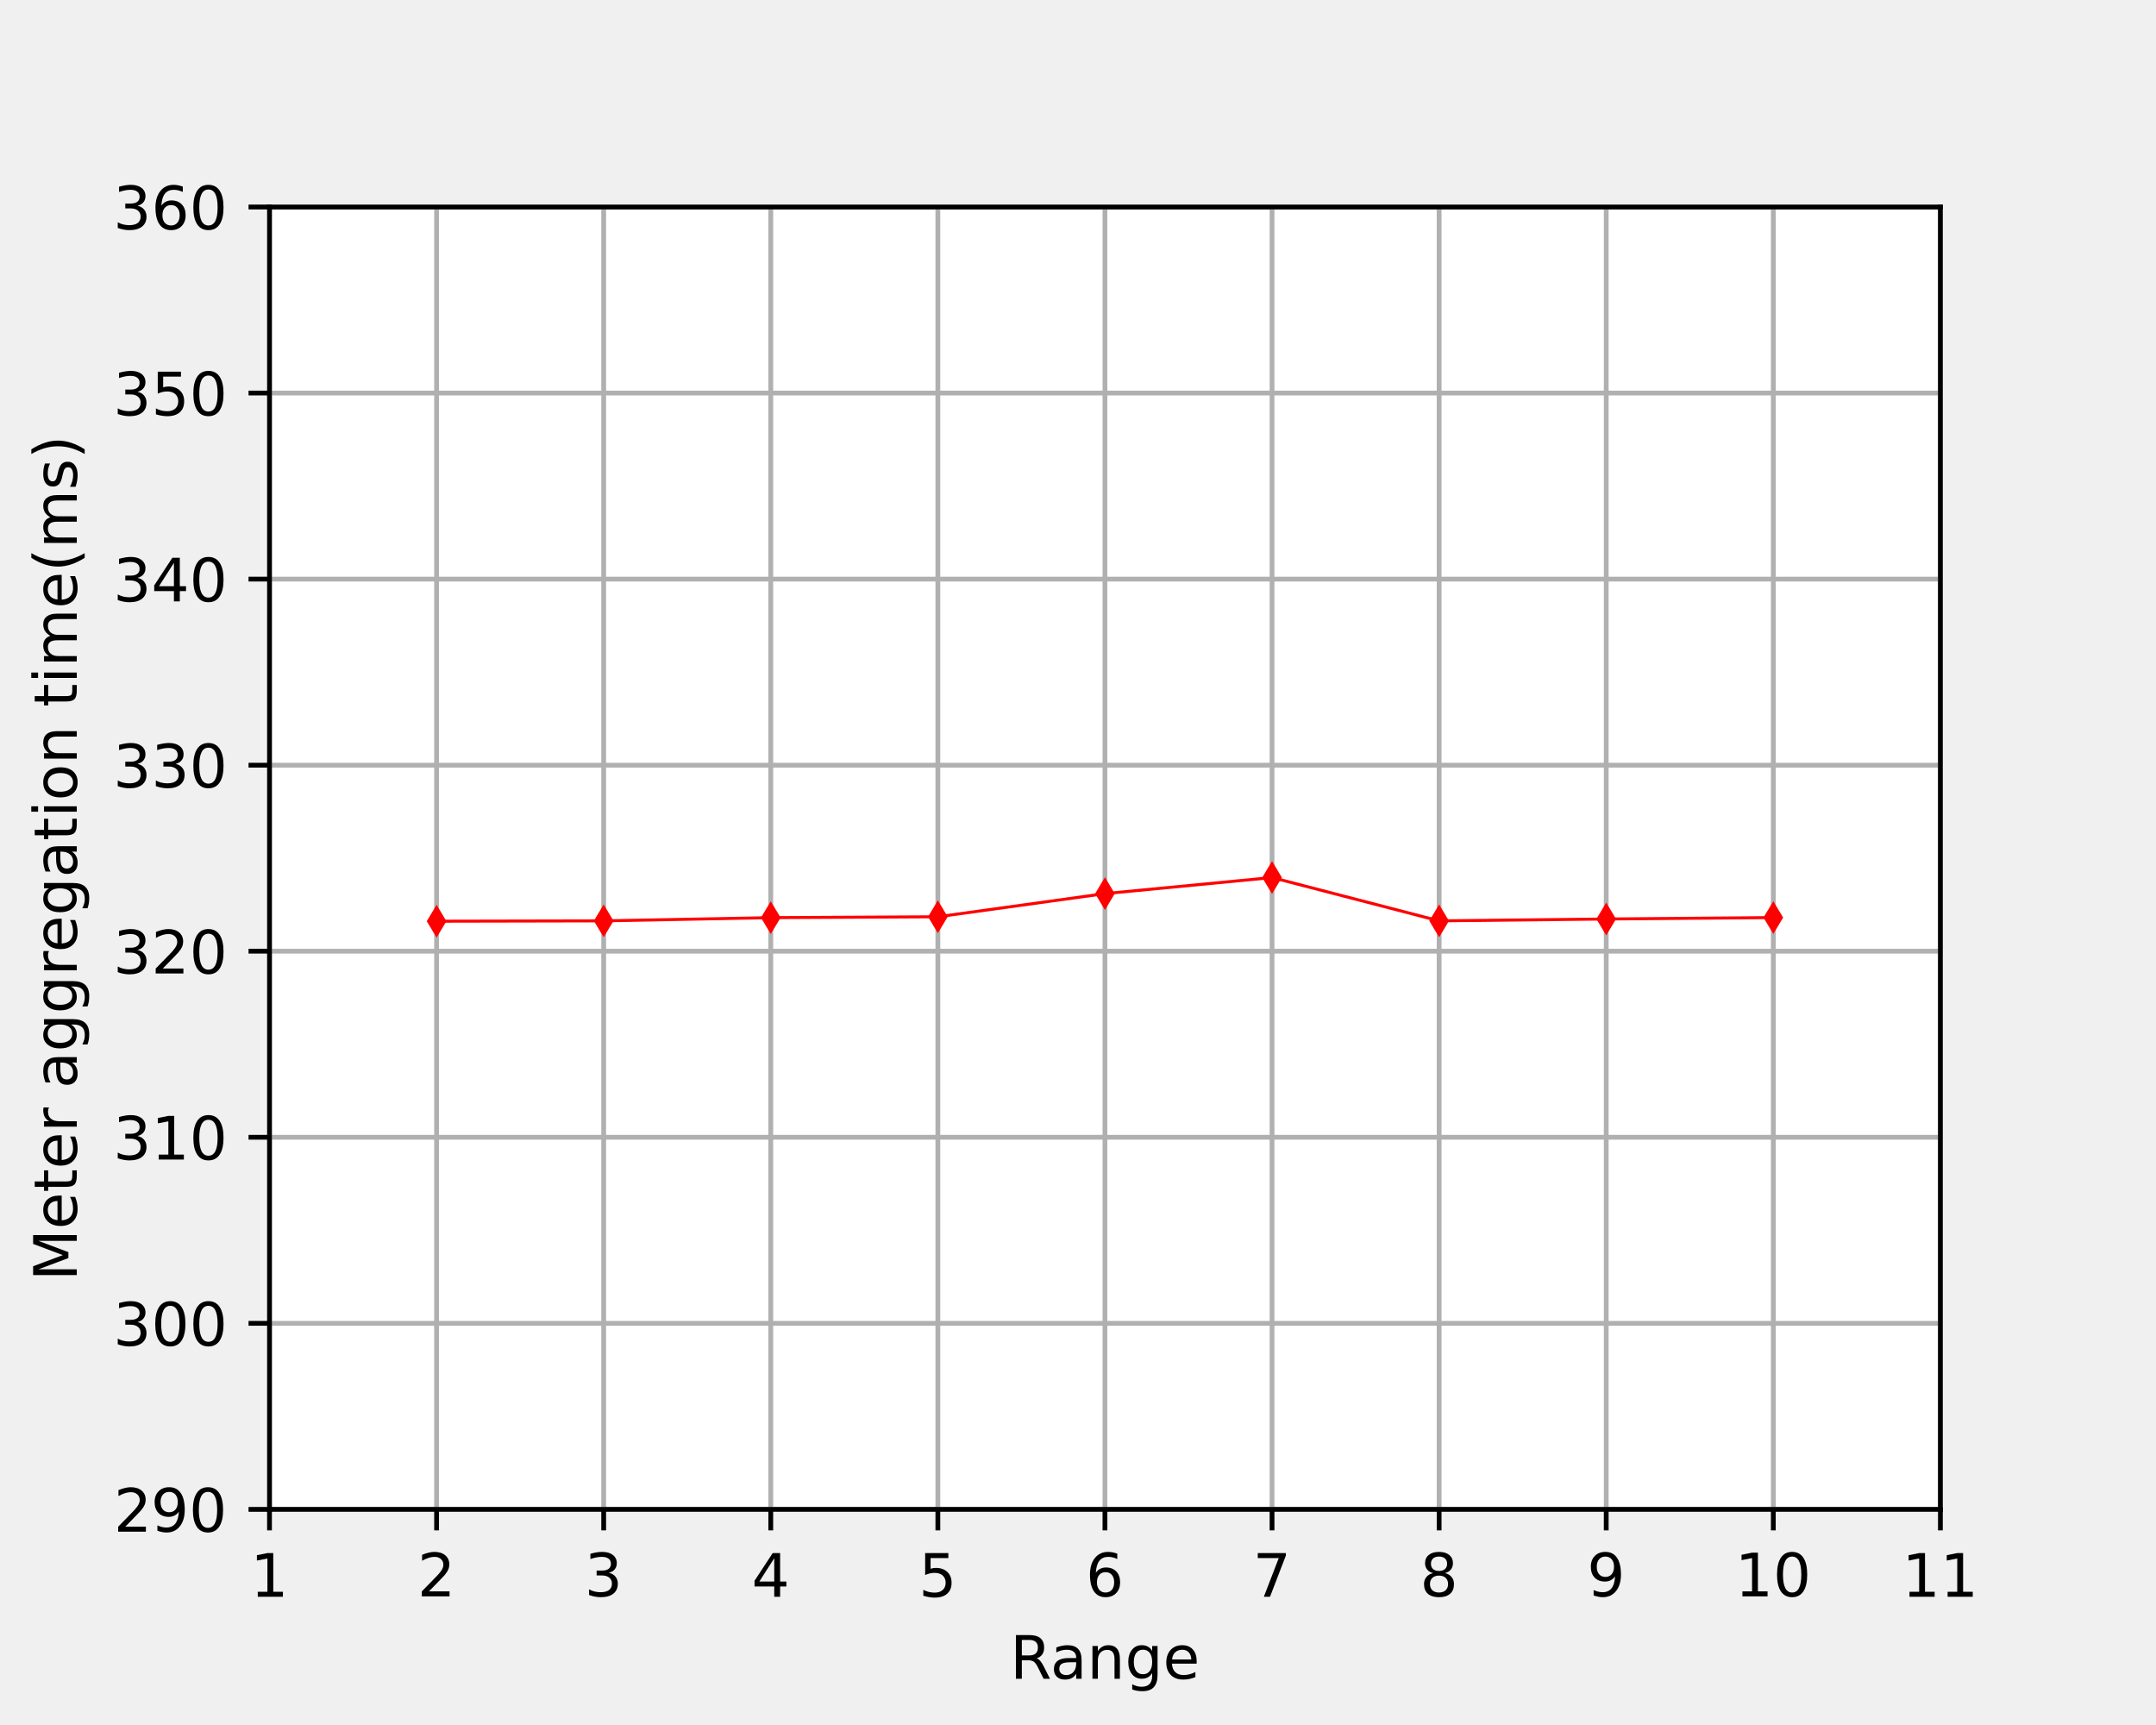
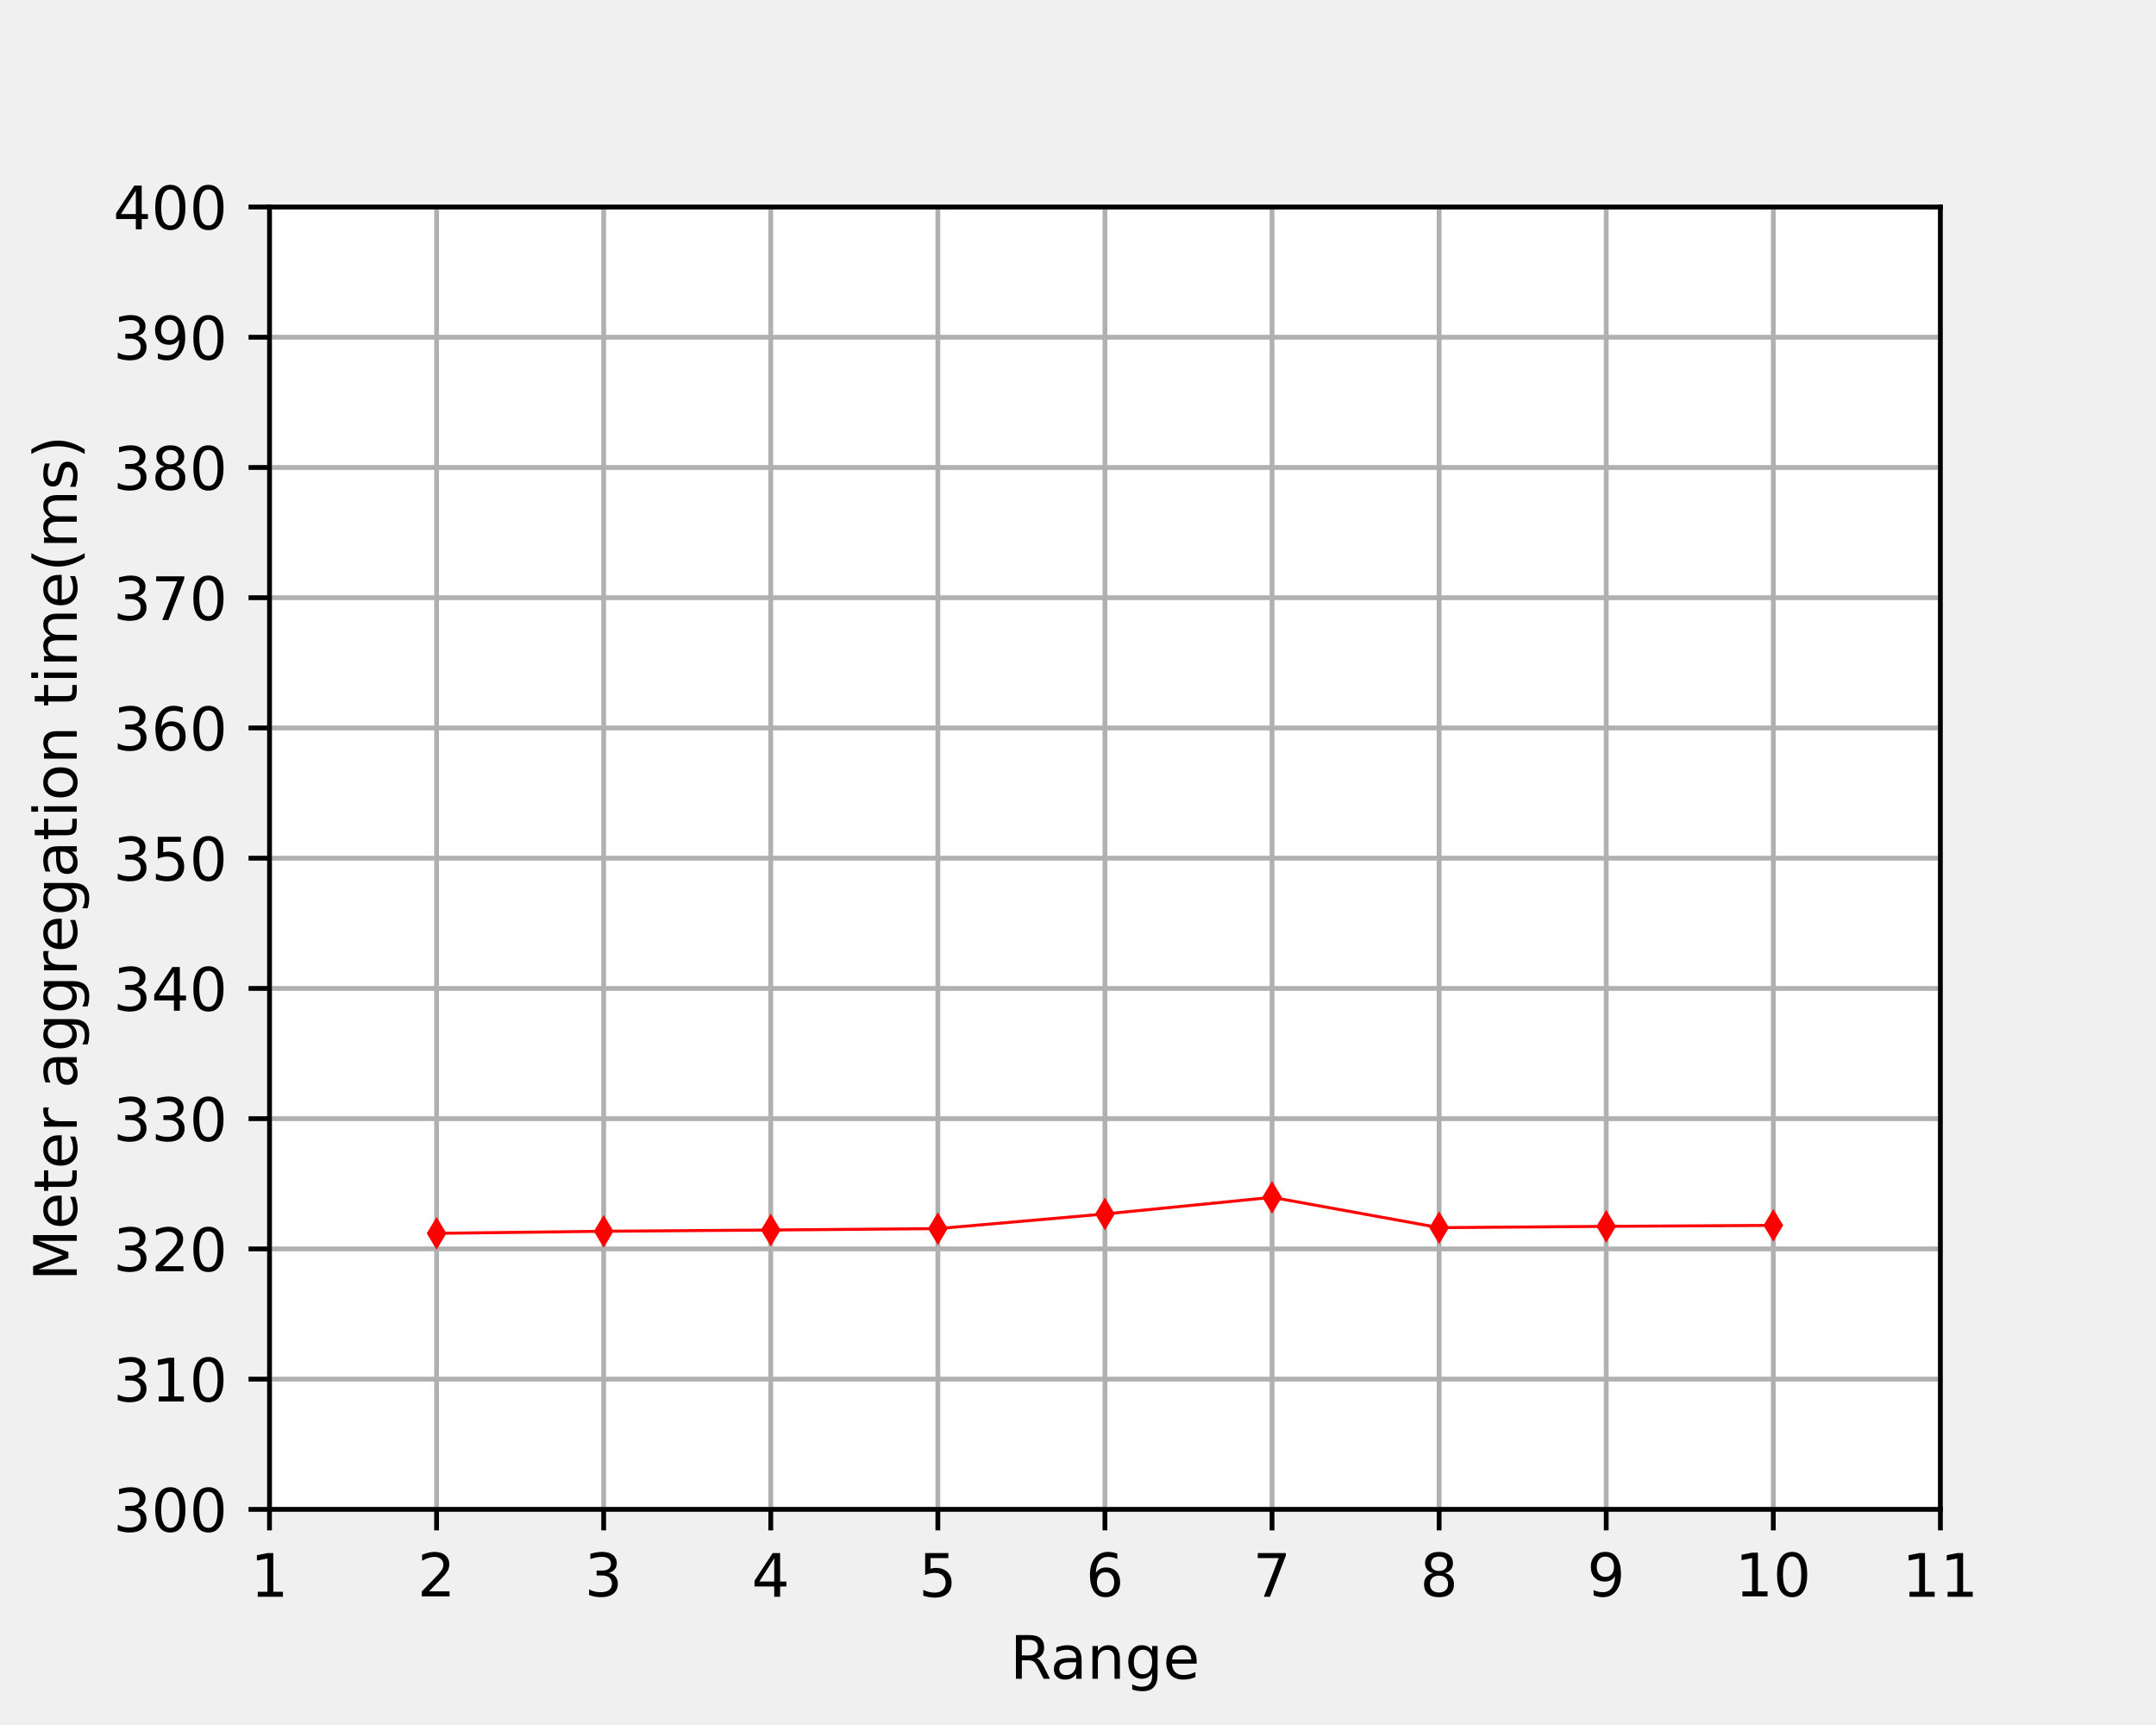
<svg xmlns="http://www.w3.org/2000/svg" xmlns:xlink="http://www.w3.org/1999/xlink" height="288pt" version="1.1" viewBox="0 0 360 288" width="360pt">
  <defs>
    <style type="text/css">*{stroke-linecap:butt;stroke-linejoin:round;}</style>
  </defs>
  <g id="figure_1">
    <g id="patch_1">
      <path d="M 0 288  L 360 288  L 360 0  L 0 0  z " style="fill:none;" />
    </g>
    <g id="axes_1">
      <g id="patch_2">
        <path d="M 45 252  L 324 252  L 324 34.56  L 45 34.56  z " style="fill:#ffffff;" />
      </g>
      <g id="matplotlib.axis_1">
        <g id="xtick_1">
          <g id="line2d_1">
-             <path clip-path="url(#p66c9e58fbd)" d="M 45 252  L 45 34.56  " style="fill:none;stroke:#b0b0b0;stroke-linecap:square;stroke-width:0.8;" />
+             <path clip-path="url(#p068523f68e)" d="M 45 252  L 45 34.56  " style="fill:none;stroke:#b0b0b0;stroke-linecap:square;stroke-width:0.8;" />
          </g>
          <g id="line2d_2">
            <defs>
-               <path d="M 0 0  L 0 3.5  " id="mb53b05ddd6" style="stroke:#000000;stroke-width:0.8;" />
+               <path d="M 0 0  L 0 3.5  " id="m30b8a5ce01" style="stroke:#000000;stroke-width:0.8;" />
            </defs>
            <g>
-               <use style="stroke:#000000;stroke-width:0.8;" x="45" xlink:href="#mb53b05ddd6" y="252" />
+               <use style="stroke:#000000;stroke-width:0.8;" x="45" xlink:href="#m30b8a5ce01" y="252" />
            </g>
          </g>
          <g id="text_1">
            <g transform="translate(41.8 266.5984)scale(0.1 -0.1)">
              <defs>
                <path d="M 12.406 8.297  L 28.516 8.297  L 28.516 63.922  L 10.984 60.406  L 10.984 69.391  L 28.422 72.906  L 38.281 72.906  L 38.281 8.297  L 54.391 8.297  L 54.391 0  L 12.406 0  z " id="DejaVuSans-49" />
              </defs>
              <use transform="translate(0 0.09375)" xlink:href="#DejaVuSans-49" />
            </g>
          </g>
        </g>
        <g id="xtick_2">
          <g id="line2d_3">
-             <path clip-path="url(#p66c9e58fbd)" d="M 72.9 252  L 72.9 34.56  " style="fill:none;stroke:#b0b0b0;stroke-linecap:square;stroke-width:0.8;" />
+             <path clip-path="url(#p068523f68e)" d="M 72.9 252  L 72.9 34.56  " style="fill:none;stroke:#b0b0b0;stroke-linecap:square;stroke-width:0.8;" />
          </g>
          <g id="line2d_4">
            <g>
-               <use style="stroke:#000000;stroke-width:0.8;" x="72.9" xlink:href="#mb53b05ddd6" y="252" />
+               <use style="stroke:#000000;stroke-width:0.8;" x="72.9" xlink:href="#m30b8a5ce01" y="252" />
            </g>
          </g>
          <g id="text_2">
            <g transform="translate(69.7 266.5984)scale(0.1 -0.1)">
              <defs>
                <path d="M 19.188 8.297  L 53.609 8.297  L 53.609 0  L 7.328 0  L 7.328 8.297  Q 12.938 14.109 22.625 23.891  Q 32.328 33.688 34.812 36.531  Q 39.547 41.844 41.422 45.531  Q 43.312 49.219 43.312 52.781  Q 43.312 58.594 39.234 62.25  Q 35.156 65.922 28.609 65.922  Q 23.969 65.922 18.812 64.312  Q 13.672 62.703 7.812 59.422  L 7.812 69.391  Q 13.766 71.781 18.938 73  Q 24.125 74.219 28.422 74.219  Q 39.75 74.219 46.484 68.547  Q 53.219 62.891 53.219 53.422  Q 53.219 48.922 51.531 44.891  Q 49.859 40.875 45.406 35.406  Q 44.188 33.984 37.641 27.219  Q 31.109 20.453 19.188 8.297  z " id="DejaVuSans-50" />
              </defs>
              <use transform="translate(0 0.78125)" xlink:href="#DejaVuSans-50" />
            </g>
          </g>
        </g>
        <g id="xtick_3">
          <g id="line2d_5">
-             <path clip-path="url(#p66c9e58fbd)" d="M 100.8 252  L 100.8 34.56  " style="fill:none;stroke:#b0b0b0;stroke-linecap:square;stroke-width:0.8;" />
+             <path clip-path="url(#p068523f68e)" d="M 100.8 252  L 100.8 34.56  " style="fill:none;stroke:#b0b0b0;stroke-linecap:square;stroke-width:0.8;" />
          </g>
          <g id="line2d_6">
            <g>
-               <use style="stroke:#000000;stroke-width:0.8;" x="100.8" xlink:href="#mb53b05ddd6" y="252" />
+               <use style="stroke:#000000;stroke-width:0.8;" x="100.8" xlink:href="#m30b8a5ce01" y="252" />
            </g>
          </g>
          <g id="text_3">
            <g transform="translate(97.6 266.5984)scale(0.1 -0.1)">
              <defs>
                <path d="M 40.578 39.312  Q 47.656 37.797 51.625 33  Q 55.609 28.219 55.609 21.188  Q 55.609 10.406 48.188 4.484  Q 40.766 -1.422 27.094 -1.422  Q 22.516 -1.422 17.656 -0.516  Q 12.797 0.391 7.625 2.203  L 7.625 11.719  Q 11.719 9.328 16.594 8.109  Q 21.484 6.891 26.812 6.891  Q 36.078 6.891 40.938 10.547  Q 45.797 14.203 45.797 21.188  Q 45.797 27.641 41.281 31.266  Q 36.766 34.906 28.719 34.906  L 20.219 34.906  L 20.219 43.016  L 29.109 43.016  Q 36.375 43.016 40.234 45.922  Q 44.094 48.828 44.094 54.297  Q 44.094 59.906 40.109 62.906  Q 36.141 65.922 28.719 65.922  Q 24.656 65.922 20.016 65.031  Q 15.375 64.156 9.812 62.312  L 9.812 71.094  Q 15.438 72.656 20.344 73.438  Q 25.25 74.219 29.594 74.219  Q 40.828 74.219 47.359 69.109  Q 53.906 64.016 53.906 55.328  Q 53.906 49.266 50.438 45.094  Q 46.969 40.922 40.578 39.312  z " id="DejaVuSans-51" />
              </defs>
              <use transform="translate(0 0.78125)" xlink:href="#DejaVuSans-51" />
            </g>
          </g>
        </g>
        <g id="xtick_4">
          <g id="line2d_7">
-             <path clip-path="url(#p66c9e58fbd)" d="M 128.7 252  L 128.7 34.56  " style="fill:none;stroke:#b0b0b0;stroke-linecap:square;stroke-width:0.8;" />
+             <path clip-path="url(#p068523f68e)" d="M 128.7 252  L 128.7 34.56  " style="fill:none;stroke:#b0b0b0;stroke-linecap:square;stroke-width:0.8;" />
          </g>
          <g id="line2d_8">
            <g>
-               <use style="stroke:#000000;stroke-width:0.8;" x="128.7" xlink:href="#mb53b05ddd6" y="252" />
+               <use style="stroke:#000000;stroke-width:0.8;" x="128.7" xlink:href="#m30b8a5ce01" y="252" />
            </g>
          </g>
          <g id="text_4">
            <g transform="translate(125.5 266.5984)scale(0.1 -0.1)">
              <defs>
                <path d="M 37.797 64.312  L 12.891 25.391  L 37.797 25.391  z M 35.203 72.906  L 47.609 72.906  L 47.609 25.391  L 58.016 25.391  L 58.016 17.188  L 47.609 17.188  L 47.609 0  L 37.797 0  L 37.797 17.188  L 4.891 17.188  L 4.891 26.703  z " id="DejaVuSans-52" />
              </defs>
              <use transform="translate(0 0.09375)" xlink:href="#DejaVuSans-52" />
            </g>
          </g>
        </g>
        <g id="xtick_5">
          <g id="line2d_9">
-             <path clip-path="url(#p66c9e58fbd)" d="M 156.6 252  L 156.6 34.56  " style="fill:none;stroke:#b0b0b0;stroke-linecap:square;stroke-width:0.8;" />
+             <path clip-path="url(#p068523f68e)" d="M 156.6 252  L 156.6 34.56  " style="fill:none;stroke:#b0b0b0;stroke-linecap:square;stroke-width:0.8;" />
          </g>
          <g id="line2d_10">
            <g>
-               <use style="stroke:#000000;stroke-width:0.8;" x="156.6" xlink:href="#mb53b05ddd6" y="252" />
+               <use style="stroke:#000000;stroke-width:0.8;" x="156.6" xlink:href="#m30b8a5ce01" y="252" />
            </g>
          </g>
          <g id="text_5">
            <g transform="translate(153.4 266.5984)scale(0.1 -0.1)">
              <defs>
                <path d="M 10.797 72.906  L 49.516 72.906  L 49.516 64.594  L 19.828 64.594  L 19.828 46.734  Q 21.969 47.469 24.109 47.828  Q 26.266 48.188 28.422 48.188  Q 40.625 48.188 47.75 41.5  Q 54.891 34.812 54.891 23.391  Q 54.891 11.625 47.562 5.094  Q 40.234 -1.422 26.906 -1.422  Q 22.312 -1.422 17.547 -0.641  Q 12.797 0.141 7.719 1.703  L 7.719 11.625  Q 12.109 9.234 16.797 8.062  Q 21.484 6.891 26.703 6.891  Q 35.156 6.891 40.078 11.328  Q 45.016 15.766 45.016 23.391  Q 45.016 31 40.078 35.438  Q 35.156 39.891 26.703 39.891  Q 22.75 39.891 18.812 39.016  Q 14.891 38.141 10.797 36.281  z " id="DejaVuSans-53" />
              </defs>
              <use transform="translate(0 0.09375)" xlink:href="#DejaVuSans-53" />
            </g>
          </g>
        </g>
        <g id="xtick_6">
          <g id="line2d_11">
-             <path clip-path="url(#p66c9e58fbd)" d="M 184.5 252  L 184.5 34.56  " style="fill:none;stroke:#b0b0b0;stroke-linecap:square;stroke-width:0.8;" />
+             <path clip-path="url(#p068523f68e)" d="M 184.5 252  L 184.5 34.56  " style="fill:none;stroke:#b0b0b0;stroke-linecap:square;stroke-width:0.8;" />
          </g>
          <g id="line2d_12">
            <g>
-               <use style="stroke:#000000;stroke-width:0.8;" x="184.5" xlink:href="#mb53b05ddd6" y="252" />
+               <use style="stroke:#000000;stroke-width:0.8;" x="184.5" xlink:href="#m30b8a5ce01" y="252" />
            </g>
          </g>
          <g id="text_6">
            <g transform="translate(181.3 266.5984)scale(0.1 -0.1)">
              <defs>
                <path d="M 33.016 40.375  Q 26.375 40.375 22.484 35.828  Q 18.609 31.297 18.609 23.391  Q 18.609 15.531 22.484 10.953  Q 26.375 6.391 33.016 6.391  Q 39.656 6.391 43.531 10.953  Q 47.406 15.531 47.406 23.391  Q 47.406 31.297 43.531 35.828  Q 39.656 40.375 33.016 40.375  z M 52.594 71.297  L 52.594 62.312  Q 48.875 64.062 45.094 64.984  Q 41.312 65.922 37.594 65.922  Q 27.828 65.922 22.672 59.328  Q 17.531 52.734 16.797 39.406  Q 19.672 43.656 24.016 45.922  Q 28.375 48.188 33.594 48.188  Q 44.578 48.188 50.953 41.516  Q 57.328 34.859 57.328 23.391  Q 57.328 12.156 50.688 5.359  Q 44.047 -1.422 33.016 -1.422  Q 20.359 -1.422 13.672 8.266  Q 6.984 17.969 6.984 36.375  Q 6.984 53.656 15.188 63.938  Q 23.391 74.219 37.203 74.219  Q 40.922 74.219 44.703 73.484  Q 48.484 72.75 52.594 71.297  z " id="DejaVuSans-54" />
              </defs>
              <use transform="translate(0 0.78125)" xlink:href="#DejaVuSans-54" />
            </g>
          </g>
        </g>
        <g id="xtick_7">
          <g id="line2d_13">
-             <path clip-path="url(#p66c9e58fbd)" d="M 212.4 252  L 212.4 34.56  " style="fill:none;stroke:#b0b0b0;stroke-linecap:square;stroke-width:0.8;" />
+             <path clip-path="url(#p068523f68e)" d="M 212.4 252  L 212.4 34.56  " style="fill:none;stroke:#b0b0b0;stroke-linecap:square;stroke-width:0.8;" />
          </g>
          <g id="line2d_14">
            <g>
-               <use style="stroke:#000000;stroke-width:0.8;" x="212.4" xlink:href="#mb53b05ddd6" y="252" />
+               <use style="stroke:#000000;stroke-width:0.8;" x="212.4" xlink:href="#m30b8a5ce01" y="252" />
            </g>
          </g>
          <g id="text_7">
            <g transform="translate(209.2 266.5984)scale(0.1 -0.1)">
              <defs>
                <path d="M 8.203 72.906  L 55.078 72.906  L 55.078 68.703  L 28.609 0  L 18.312 0  L 43.219 64.594  L 8.203 64.594  z " id="DejaVuSans-55" />
              </defs>
              <use transform="translate(0 0.09375)" xlink:href="#DejaVuSans-55" />
            </g>
          </g>
        </g>
        <g id="xtick_8">
          <g id="line2d_15">
-             <path clip-path="url(#p66c9e58fbd)" d="M 240.3 252  L 240.3 34.56  " style="fill:none;stroke:#b0b0b0;stroke-linecap:square;stroke-width:0.8;" />
+             <path clip-path="url(#p068523f68e)" d="M 240.3 252  L 240.3 34.56  " style="fill:none;stroke:#b0b0b0;stroke-linecap:square;stroke-width:0.8;" />
          </g>
          <g id="line2d_16">
            <g>
-               <use style="stroke:#000000;stroke-width:0.8;" x="240.3" xlink:href="#mb53b05ddd6" y="252" />
+               <use style="stroke:#000000;stroke-width:0.8;" x="240.3" xlink:href="#m30b8a5ce01" y="252" />
            </g>
          </g>
          <g id="text_8">
            <g transform="translate(237.1 266.5984)scale(0.1 -0.1)">
              <defs>
                <path d="M 31.781 34.625  Q 24.75 34.625 20.719 30.859  Q 16.703 27.094 16.703 20.516  Q 16.703 13.922 20.719 10.156  Q 24.75 6.391 31.781 6.391  Q 38.812 6.391 42.859 10.172  Q 46.922 13.969 46.922 20.516  Q 46.922 27.094 42.891 30.859  Q 38.875 34.625 31.781 34.625  z M 21.922 38.812  Q 15.578 40.375 12.031 44.719  Q 8.5 49.078 8.5 55.328  Q 8.5 64.062 14.719 69.141  Q 20.953 74.219 31.781 74.219  Q 42.672 74.219 48.875 69.141  Q 55.078 64.062 55.078 55.328  Q 55.078 49.078 51.531 44.719  Q 48 40.375 41.703 38.812  Q 48.828 37.156 52.797 32.312  Q 56.781 27.484 56.781 20.516  Q 56.781 9.906 50.312 4.234  Q 43.844 -1.422 31.781 -1.422  Q 19.734 -1.422 13.25 4.234  Q 6.781 9.906 6.781 20.516  Q 6.781 27.484 10.781 32.312  Q 14.797 37.156 21.922 38.812  z M 18.312 54.391  Q 18.312 48.734 21.844 45.562  Q 25.391 42.391 31.781 42.391  Q 38.141 42.391 41.719 45.562  Q 45.312 48.734 45.312 54.391  Q 45.312 60.062 41.719 63.234  Q 38.141 66.406 31.781 66.406  Q 25.391 66.406 21.844 63.234  Q 18.312 60.062 18.312 54.391  z " id="DejaVuSans-56" />
              </defs>
              <use transform="translate(0 0.78125)" xlink:href="#DejaVuSans-56" />
            </g>
          </g>
        </g>
        <g id="xtick_9">
          <g id="line2d_17">
-             <path clip-path="url(#p66c9e58fbd)" d="M 268.2 252  L 268.2 34.56  " style="fill:none;stroke:#b0b0b0;stroke-linecap:square;stroke-width:0.8;" />
+             <path clip-path="url(#p068523f68e)" d="M 268.2 252  L 268.2 34.56  " style="fill:none;stroke:#b0b0b0;stroke-linecap:square;stroke-width:0.8;" />
          </g>
          <g id="line2d_18">
            <g>
-               <use style="stroke:#000000;stroke-width:0.8;" x="268.2" xlink:href="#mb53b05ddd6" y="252" />
+               <use style="stroke:#000000;stroke-width:0.8;" x="268.2" xlink:href="#m30b8a5ce01" y="252" />
            </g>
          </g>
          <g id="text_9">
            <g transform="translate(265 266.5984)scale(0.1 -0.1)">
              <defs>
                <path d="M 10.984 1.516  L 10.984 10.5  Q 14.703 8.734 18.5 7.812  Q 22.312 6.891 25.984 6.891  Q 35.75 6.891 40.891 13.453  Q 46.047 20.016 46.781 33.406  Q 43.953 29.203 39.594 26.953  Q 35.25 24.703 29.984 24.703  Q 19.047 24.703 12.672 31.312  Q 6.297 37.938 6.297 49.422  Q 6.297 60.641 12.938 67.422  Q 19.578 74.219 30.609 74.219  Q 43.266 74.219 49.922 64.516  Q 56.594 54.828 56.594 36.375  Q 56.594 19.141 48.406 8.859  Q 40.234 -1.422 26.422 -1.422  Q 22.703 -1.422 18.891 -0.688  Q 15.094 0.047 10.984 1.516  z M 30.609 32.422  Q 37.25 32.422 41.125 36.953  Q 45.016 41.5 45.016 49.422  Q 45.016 57.281 41.125 61.844  Q 37.25 66.406 30.609 66.406  Q 23.969 66.406 20.094 61.844  Q 16.219 57.281 16.219 49.422  Q 16.219 41.5 20.094 36.953  Q 23.969 32.422 30.609 32.422  z " id="DejaVuSans-57" />
              </defs>
              <use transform="translate(0 0.78125)" xlink:href="#DejaVuSans-57" />
            </g>
          </g>
        </g>
        <g id="xtick_10">
          <g id="line2d_19">
-             <path clip-path="url(#p66c9e58fbd)" d="M 296.1 252  L 296.1 34.56  " style="fill:none;stroke:#b0b0b0;stroke-linecap:square;stroke-width:0.8;" />
+             <path clip-path="url(#p068523f68e)" d="M 296.1 252  L 296.1 34.56  " style="fill:none;stroke:#b0b0b0;stroke-linecap:square;stroke-width:0.8;" />
          </g>
          <g id="line2d_20">
            <g>
-               <use style="stroke:#000000;stroke-width:0.8;" x="296.1" xlink:href="#mb53b05ddd6" y="252" />
+               <use style="stroke:#000000;stroke-width:0.8;" x="296.1" xlink:href="#m30b8a5ce01" y="252" />
            </g>
          </g>
          <g id="text_10">
            <g transform="translate(289.7 266.5984)scale(0.1 -0.1)">
              <defs>
                <path d="M 31.781 66.406  Q 24.172 66.406 20.328 58.906  Q 16.5 51.422 16.5 36.375  Q 16.5 21.391 20.328 13.891  Q 24.172 6.391 31.781 6.391  Q 39.453 6.391 43.281 13.891  Q 47.125 21.391 47.125 36.375  Q 47.125 51.422 43.281 58.906  Q 39.453 66.406 31.781 66.406  z M 31.781 74.219  Q 44.047 74.219 50.516 64.516  Q 56.984 54.828 56.984 36.375  Q 56.984 17.969 50.516 8.266  Q 44.047 -1.422 31.781 -1.422  Q 19.531 -1.422 13.062 8.266  Q 6.594 17.969 6.594 36.375  Q 6.594 54.828 13.062 64.516  Q 19.531 74.219 31.781 74.219  z " id="DejaVuSans-48" />
              </defs>
              <use transform="translate(0 0.78125)" xlink:href="#DejaVuSans-49" />
              <use transform="translate(63.62305 0.78125)" xlink:href="#DejaVuSans-48" />
            </g>
          </g>
        </g>
        <g id="xtick_11">
          <g id="line2d_21">
-             <path clip-path="url(#p66c9e58fbd)" d="M 324 252  L 324 34.56  " style="fill:none;stroke:#b0b0b0;stroke-linecap:square;stroke-width:0.8;" />
+             <path clip-path="url(#p068523f68e)" d="M 324 252  L 324 34.56  " style="fill:none;stroke:#b0b0b0;stroke-linecap:square;stroke-width:0.8;" />
          </g>
          <g id="line2d_22">
            <g>
-               <use style="stroke:#000000;stroke-width:0.8;" x="324" xlink:href="#mb53b05ddd6" y="252" />
+               <use style="stroke:#000000;stroke-width:0.8;" x="324" xlink:href="#m30b8a5ce01" y="252" />
            </g>
          </g>
          <g id="text_11">
            <g transform="translate(317.6 266.5984)scale(0.1 -0.1)">
              <use transform="translate(0 0.09375)" xlink:href="#DejaVuSans-49" />
              <use transform="translate(63.62305 0.09375)" xlink:href="#DejaVuSans-49" />
            </g>
          </g>
        </g>
        <g id="text_12">
          <g transform="translate(168.6547 280.2766)scale(0.1 -0.1)">
            <defs>
              <path d="M 44.391 34.188  Q 47.562 33.109 50.562 29.594  Q 53.562 26.078 56.594 19.922  L 66.609 0  L 56 0  L 46.688 18.703  Q 43.062 26.031 39.672 28.422  Q 36.281 30.812 30.422 30.812  L 19.672 30.812  L 19.672 0  L 9.812 0  L 9.812 72.906  L 32.078 72.906  Q 44.578 72.906 50.734 67.672  Q 56.891 62.453 56.891 51.906  Q 56.891 45.016 53.688 40.469  Q 50.484 35.938 44.391 34.188  z M 19.672 64.797  L 19.672 38.922  L 32.078 38.922  Q 39.203 38.922 42.844 42.219  Q 46.484 45.516 46.484 51.906  Q 46.484 58.297 42.844 61.547  Q 39.203 64.797 32.078 64.797  z " id="DejaVuSans-82" />
              <path d="M 34.281 27.484  Q 23.391 27.484 19.188 25  Q 14.984 22.516 14.984 16.5  Q 14.984 11.719 18.141 8.906  Q 21.297 6.109 26.703 6.109  Q 34.188 6.109 38.703 11.406  Q 43.219 16.703 43.219 25.484  L 43.219 27.484  z M 52.203 31.203  L 52.203 0  L 43.219 0  L 43.219 8.297  Q 40.141 3.328 35.547 0.953  Q 30.953 -1.422 24.312 -1.422  Q 15.922 -1.422 10.953 3.297  Q 6 8.016 6 15.922  Q 6 25.141 12.172 29.828  Q 18.359 34.516 30.609 34.516  L 43.219 34.516  L 43.219 35.406  Q 43.219 41.609 39.141 45  Q 35.062 48.391 27.688 48.391  Q 23 48.391 18.547 47.266  Q 14.109 46.141 10.016 43.891  L 10.016 52.203  Q 14.938 54.109 19.578 55.047  Q 24.219 56 28.609 56  Q 40.484 56 46.344 49.844  Q 52.203 43.703 52.203 31.203  z " id="DejaVuSans-97" />
              <path d="M 54.891 33.016  L 54.891 0  L 45.906 0  L 45.906 32.719  Q 45.906 40.484 42.875 44.328  Q 39.844 48.188 33.797 48.188  Q 26.516 48.188 22.312 43.547  Q 18.109 38.922 18.109 30.906  L 18.109 0  L 9.078 0  L 9.078 54.688  L 18.109 54.688  L 18.109 46.188  Q 21.344 51.125 25.703 53.562  Q 30.078 56 35.797 56  Q 45.219 56 50.047 50.172  Q 54.891 44.344 54.891 33.016  z " id="DejaVuSans-110" />
              <path d="M 45.406 27.984  Q 45.406 37.75 41.375 43.109  Q 37.359 48.484 30.078 48.484  Q 22.859 48.484 18.828 43.109  Q 14.797 37.75 14.797 27.984  Q 14.797 18.266 18.828 12.891  Q 22.859 7.516 30.078 7.516  Q 37.359 7.516 41.375 12.891  Q 45.406 18.266 45.406 27.984  z M 54.391 6.781  Q 54.391 -7.172 48.188 -13.984  Q 42 -20.797 29.203 -20.797  Q 24.469 -20.797 20.266 -20.094  Q 16.062 -19.391 12.109 -17.922  L 12.109 -9.188  Q 16.062 -11.328 19.922 -12.344  Q 23.781 -13.375 27.781 -13.375  Q 36.625 -13.375 41.016 -8.766  Q 45.406 -4.156 45.406 5.172  L 45.406 9.625  Q 42.625 4.781 38.281 2.391  Q 33.938 0 27.875 0  Q 17.828 0 11.672 7.656  Q 5.516 15.328 5.516 27.984  Q 5.516 40.672 11.672 48.328  Q 17.828 56 27.875 56  Q 33.938 56 38.281 53.609  Q 42.625 51.219 45.406 46.391  L 45.406 54.688  L 54.391 54.688  z " id="DejaVuSans-103" />
              <path d="M 56.203 29.594  L 56.203 25.203  L 14.891 25.203  Q 15.484 15.922 20.484 11.062  Q 25.484 6.203 34.422 6.203  Q 39.594 6.203 44.453 7.469  Q 49.312 8.734 54.109 11.281  L 54.109 2.781  Q 49.266 0.734 44.188 -0.344  Q 39.109 -1.422 33.891 -1.422  Q 20.797 -1.422 13.156 6.188  Q 5.516 13.812 5.516 26.812  Q 5.516 40.234 12.766 48.109  Q 20.016 56 32.328 56  Q 43.359 56 49.781 48.891  Q 56.203 41.797 56.203 29.594  z M 47.219 32.234  Q 47.125 39.594 43.094 43.984  Q 39.062 48.391 32.422 48.391  Q 24.906 48.391 20.391 44.141  Q 15.875 39.891 15.188 32.172  z " id="DejaVuSans-101" />
            </defs>
            <use xlink:href="#DejaVuSans-82" />
            <use x="67.232" xlink:href="#DejaVuSans-97" />
            <use x="128.512" xlink:href="#DejaVuSans-110" />
            <use x="191.891" xlink:href="#DejaVuSans-103" />
            <use x="255.367" xlink:href="#DejaVuSans-101" />
          </g>
        </g>
      </g>
      <g id="matplotlib.axis_2">
        <g id="ytick_1">
          <g id="line2d_23">
-             <path clip-path="url(#p66c9e58fbd)" d="M 45 252  L 324 252  " style="fill:none;stroke:#b0b0b0;stroke-linecap:square;stroke-width:0.8;" />
+             <path clip-path="url(#p068523f68e)" d="M 45 252  L 324 252  " style="fill:none;stroke:#b0b0b0;stroke-linecap:square;stroke-width:0.8;" />
          </g>
          <g id="line2d_24">
            <defs>
-               <path d="M 0 0  L -3.5 0  " id="m26f706f431" style="stroke:#000000;stroke-width:0.8;" />
+               <path d="M 0 0  L -3.5 0  " id="m811bf1c5c2" style="stroke:#000000;stroke-width:0.8;" />
            </defs>
            <g>
-               <use style="stroke:#000000;stroke-width:0.8;" x="45" xlink:href="#m26f706f431" y="252" />
+               <use style="stroke:#000000;stroke-width:0.8;" x="45" xlink:href="#m811bf1c5c2" y="252" />
            </g>
          </g>
          <g id="text_13">
-             <g transform="translate(19 255.7992)scale(0.1 -0.1)">
-               <use transform="translate(0 0.78125)" xlink:href="#DejaVuSans-50" />
-               <use transform="translate(61.87305 0.78125)" xlink:href="#DejaVuSans-57" />
-               <use transform="translate(125.4961 0.78125)" xlink:href="#DejaVuSans-48" />
+             <g transform="translate(18.9 255.7992)scale(0.1 -0.1)">
+               <use transform="translate(0 0.78125)" xlink:href="#DejaVuSans-51" />
+               <use transform="translate(63.62305 0.78125)" xlink:href="#DejaVuSans-48" />
+               <use transform="translate(127.2461 0.78125)" xlink:href="#DejaVuSans-48" />
            </g>
          </g>
        </g>
        <g id="ytick_2">
          <g id="line2d_25">
-             <path clip-path="url(#p66c9e58fbd)" d="M 45 220.937  L 324 220.937  " style="fill:none;stroke:#b0b0b0;stroke-linecap:square;stroke-width:0.8;" />
+             <path clip-path="url(#p068523f68e)" d="M 45 230.256  L 324 230.256  " style="fill:none;stroke:#b0b0b0;stroke-linecap:square;stroke-width:0.8;" />
          </g>
          <g id="line2d_26">
            <g>
-               <use style="stroke:#000000;stroke-width:0.8;" x="45" xlink:href="#m26f706f431" y="220.937" />
+               <use style="stroke:#000000;stroke-width:0.8;" x="45" xlink:href="#m811bf1c5c2" y="230.256" />
            </g>
          </g>
          <g id="text_14">
-             <g transform="translate(18.9 224.7364)scale(0.1 -0.1)">
-               <use transform="translate(0 0.78125)" xlink:href="#DejaVuSans-51" />
-               <use transform="translate(63.62305 0.78125)" xlink:href="#DejaVuSans-48" />
+             <g transform="translate(18.9 234.0552)scale(0.1 -0.1)">
+               <use transform="translate(0 0.78125)" xlink:href="#DejaVuSans-51" />
+               <use transform="translate(63.62305 0.78125)" xlink:href="#DejaVuSans-49" />
              <use transform="translate(127.2461 0.78125)" xlink:href="#DejaVuSans-48" />
            </g>
          </g>
        </g>
        <g id="ytick_3">
          <g id="line2d_27">
-             <path clip-path="url(#p66c9e58fbd)" d="M 45 189.874  L 324 189.874  " style="fill:none;stroke:#b0b0b0;stroke-linecap:square;stroke-width:0.8;" />
+             <path clip-path="url(#p068523f68e)" d="M 45 208.512  L 324 208.512  " style="fill:none;stroke:#b0b0b0;stroke-linecap:square;stroke-width:0.8;" />
          </g>
          <g id="line2d_28">
            <g>
-               <use style="stroke:#000000;stroke-width:0.8;" x="45" xlink:href="#m26f706f431" y="189.874" />
+               <use style="stroke:#000000;stroke-width:0.8;" x="45" xlink:href="#m811bf1c5c2" y="208.512" />
            </g>
          </g>
          <g id="text_15">
-             <g transform="translate(18.9 193.6735)scale(0.1 -0.1)">
-               <use transform="translate(0 0.78125)" xlink:href="#DejaVuSans-51" />
-               <use transform="translate(63.62305 0.78125)" xlink:href="#DejaVuSans-49" />
+             <g transform="translate(18.9 212.3112)scale(0.1 -0.1)">
+               <use transform="translate(0 0.78125)" xlink:href="#DejaVuSans-51" />
+               <use transform="translate(63.62305 0.78125)" xlink:href="#DejaVuSans-50" />
              <use transform="translate(127.2461 0.78125)" xlink:href="#DejaVuSans-48" />
            </g>
          </g>
        </g>
        <g id="ytick_4">
          <g id="line2d_29">
-             <path clip-path="url(#p66c9e58fbd)" d="M 45 158.811  L 324 158.811  " style="fill:none;stroke:#b0b0b0;stroke-linecap:square;stroke-width:0.8;" />
+             <path clip-path="url(#p068523f68e)" d="M 45 186.768  L 324 186.768  " style="fill:none;stroke:#b0b0b0;stroke-linecap:square;stroke-width:0.8;" />
          </g>
          <g id="line2d_30">
            <g>
-               <use style="stroke:#000000;stroke-width:0.8;" x="45" xlink:href="#m26f706f431" y="158.811" />
+               <use style="stroke:#000000;stroke-width:0.8;" x="45" xlink:href="#m811bf1c5c2" y="186.768" />
            </g>
          </g>
          <g id="text_16">
-             <g transform="translate(18.9 162.6106)scale(0.1 -0.1)">
-               <use transform="translate(0 0.78125)" xlink:href="#DejaVuSans-51" />
-               <use transform="translate(63.62305 0.78125)" xlink:href="#DejaVuSans-50" />
+             <g transform="translate(18.9 190.5672)scale(0.1 -0.1)">
+               <use transform="translate(0 0.78125)" xlink:href="#DejaVuSans-51" />
+               <use transform="translate(63.62305 0.78125)" xlink:href="#DejaVuSans-51" />
              <use transform="translate(127.2461 0.78125)" xlink:href="#DejaVuSans-48" />
            </g>
          </g>
        </g>
        <g id="ytick_5">
          <g id="line2d_31">
-             <path clip-path="url(#p66c9e58fbd)" d="M 45 127.749  L 324 127.749  " style="fill:none;stroke:#b0b0b0;stroke-linecap:square;stroke-width:0.8;" />
+             <path clip-path="url(#p068523f68e)" d="M 45 165.024  L 324 165.024  " style="fill:none;stroke:#b0b0b0;stroke-linecap:square;stroke-width:0.8;" />
          </g>
          <g id="line2d_32">
            <g>
-               <use style="stroke:#000000;stroke-width:0.8;" x="45" xlink:href="#m26f706f431" y="127.749" />
+               <use style="stroke:#000000;stroke-width:0.8;" x="45" xlink:href="#m811bf1c5c2" y="165.024" />
            </g>
          </g>
          <g id="text_17">
-             <g transform="translate(18.9 131.5478)scale(0.1 -0.1)">
-               <use transform="translate(0 0.78125)" xlink:href="#DejaVuSans-51" />
-               <use transform="translate(63.62305 0.78125)" xlink:href="#DejaVuSans-51" />
+             <g transform="translate(18.9 168.8232)scale(0.1 -0.1)">
+               <use transform="translate(0 0.78125)" xlink:href="#DejaVuSans-51" />
+               <use transform="translate(63.62305 0.78125)" xlink:href="#DejaVuSans-52" />
              <use transform="translate(127.2461 0.78125)" xlink:href="#DejaVuSans-48" />
            </g>
          </g>
        </g>
        <g id="ytick_6">
          <g id="line2d_33">
-             <path clip-path="url(#p66c9e58fbd)" d="M 45 96.686  L 324 96.686  " style="fill:none;stroke:#b0b0b0;stroke-linecap:square;stroke-width:0.8;" />
+             <path clip-path="url(#p068523f68e)" d="M 45 143.28  L 324 143.28  " style="fill:none;stroke:#b0b0b0;stroke-linecap:square;stroke-width:0.8;" />
          </g>
          <g id="line2d_34">
            <g>
-               <use style="stroke:#000000;stroke-width:0.8;" x="45" xlink:href="#m26f706f431" y="96.686" />
+               <use style="stroke:#000000;stroke-width:0.8;" x="45" xlink:href="#m811bf1c5c2" y="143.28" />
            </g>
          </g>
          <g id="text_18">
-             <g transform="translate(18.9 100.4849)scale(0.1 -0.1)">
-               <use transform="translate(0 0.78125)" xlink:href="#DejaVuSans-51" />
-               <use transform="translate(63.62305 0.78125)" xlink:href="#DejaVuSans-52" />
+             <g transform="translate(18.9 147.0792)scale(0.1 -0.1)">
+               <use transform="translate(0 0.78125)" xlink:href="#DejaVuSans-51" />
+               <use transform="translate(63.62305 0.78125)" xlink:href="#DejaVuSans-53" />
              <use transform="translate(127.2461 0.78125)" xlink:href="#DejaVuSans-48" />
            </g>
          </g>
        </g>
        <g id="ytick_7">
          <g id="line2d_35">
-             <path clip-path="url(#p66c9e58fbd)" d="M 45 65.623  L 324 65.623  " style="fill:none;stroke:#b0b0b0;stroke-linecap:square;stroke-width:0.8;" />
+             <path clip-path="url(#p068523f68e)" d="M 45 121.536  L 324 121.536  " style="fill:none;stroke:#b0b0b0;stroke-linecap:square;stroke-width:0.8;" />
          </g>
          <g id="line2d_36">
            <g>
-               <use style="stroke:#000000;stroke-width:0.8;" x="45" xlink:href="#m26f706f431" y="65.623" />
+               <use style="stroke:#000000;stroke-width:0.8;" x="45" xlink:href="#m811bf1c5c2" y="121.536" />
            </g>
          </g>
          <g id="text_19">
-             <g transform="translate(18.9 69.42208)scale(0.1 -0.1)">
-               <use transform="translate(0 0.78125)" xlink:href="#DejaVuSans-51" />
-               <use transform="translate(63.62305 0.78125)" xlink:href="#DejaVuSans-53" />
+             <g transform="translate(18.9 125.3352)scale(0.1 -0.1)">
+               <use transform="translate(0 0.78125)" xlink:href="#DejaVuSans-51" />
+               <use transform="translate(63.62305 0.78125)" xlink:href="#DejaVuSans-54" />
              <use transform="translate(127.2461 0.78125)" xlink:href="#DejaVuSans-48" />
            </g>
          </g>
        </g>
        <g id="ytick_8">
          <g id="line2d_37">
-             <path clip-path="url(#p66c9e58fbd)" d="M 45 34.56  L 324 34.56  " style="fill:none;stroke:#b0b0b0;stroke-linecap:square;stroke-width:0.8;" />
+             <path clip-path="url(#p068523f68e)" d="M 45 99.792  L 324 99.792  " style="fill:none;stroke:#b0b0b0;stroke-linecap:square;stroke-width:0.8;" />
          </g>
          <g id="line2d_38">
            <g>
-               <use style="stroke:#000000;stroke-width:0.8;" x="45" xlink:href="#m26f706f431" y="34.56" />
+               <use style="stroke:#000000;stroke-width:0.8;" x="45" xlink:href="#m811bf1c5c2" y="99.792" />
            </g>
          </g>
          <g id="text_20">
+             <g transform="translate(18.9 103.5912)scale(0.1 -0.1)">
+               <use transform="translate(0 0.78125)" xlink:href="#DejaVuSans-51" />
+               <use transform="translate(63.62305 0.78125)" xlink:href="#DejaVuSans-55" />
+               <use transform="translate(127.2461 0.78125)" xlink:href="#DejaVuSans-48" />
+             </g>
+           </g>
+         </g>
+         <g id="ytick_9">
+           <g id="line2d_39">
+             <path clip-path="url(#p068523f68e)" d="M 45 78.048  L 324 78.048  " style="fill:none;stroke:#b0b0b0;stroke-linecap:square;stroke-width:0.8;" />
+           </g>
+           <g id="line2d_40">
+             <g>
+               <use style="stroke:#000000;stroke-width:0.8;" x="45" xlink:href="#m811bf1c5c2" y="78.048" />
+             </g>
+           </g>
+           <g id="text_21">
+             <g transform="translate(18.9 81.84722)scale(0.1 -0.1)">
+               <use transform="translate(0 0.78125)" xlink:href="#DejaVuSans-51" />
+               <use transform="translate(63.62305 0.78125)" xlink:href="#DejaVuSans-56" />
+               <use transform="translate(127.2461 0.78125)" xlink:href="#DejaVuSans-48" />
+             </g>
+           </g>
+         </g>
+         <g id="ytick_10">
+           <g id="line2d_41">
+             <path clip-path="url(#p068523f68e)" d="M 45 56.304  L 324 56.304  " style="fill:none;stroke:#b0b0b0;stroke-linecap:square;stroke-width:0.8;" />
+           </g>
+           <g id="line2d_42">
+             <g>
+               <use style="stroke:#000000;stroke-width:0.8;" x="45" xlink:href="#m811bf1c5c2" y="56.304" />
+             </g>
+           </g>
+           <g id="text_22">
+             <g transform="translate(18.9 60.10322)scale(0.1 -0.1)">
+               <use transform="translate(0 0.78125)" xlink:href="#DejaVuSans-51" />
+               <use transform="translate(63.62305 0.78125)" xlink:href="#DejaVuSans-57" />
+               <use transform="translate(127.2461 0.78125)" xlink:href="#DejaVuSans-48" />
+             </g>
+           </g>
+         </g>
+         <g id="ytick_11">
+           <g id="line2d_43">
+             <path clip-path="url(#p068523f68e)" d="M 45 34.56  L 324 34.56  " style="fill:none;stroke:#b0b0b0;stroke-linecap:square;stroke-width:0.8;" />
+           </g>
+           <g id="line2d_44">
+             <g>
+               <use style="stroke:#000000;stroke-width:0.8;" x="45" xlink:href="#m811bf1c5c2" y="34.56" />
+             </g>
+           </g>
+           <g id="text_23">
            <g transform="translate(18.9 38.35922)scale(0.1 -0.1)">
-               <use transform="translate(0 0.78125)" xlink:href="#DejaVuSans-51" />
-               <use transform="translate(63.62305 0.78125)" xlink:href="#DejaVuSans-54" />
-               <use transform="translate(127.2461 0.78125)" xlink:href="#DejaVuSans-48" />
-             </g>
-           </g>
-         </g>
-         <g id="text_21">
+               <use transform="translate(0 0.78125)" xlink:href="#DejaVuSans-52" />
+               <use transform="translate(63.62305 0.78125)" xlink:href="#DejaVuSans-48" />
+               <use transform="translate(127.2461 0.78125)" xlink:href="#DejaVuSans-48" />
+             </g>
+           </g>
+         </g>
+         <g id="text_24">
          <g transform="translate(12.82031 213.8613)rotate(-90)scale(0.1 -0.1)">
            <defs>
              <path d="M 9.812 72.906  L 24.516 72.906  L 43.109 23.297  L 61.812 72.906  L 76.516 72.906  L 76.516 0  L 66.891 0  L 66.891 64.016  L 48.094 14.016  L 38.188 14.016  L 19.391 64.016  L 19.391 0  L 9.812 0  z " id="DejaVuSans-77" />
              <path d="M 18.312 70.219  L 18.312 54.688  L 36.812 54.688  L 36.812 47.703  L 18.312 47.703  L 18.312 18.016  Q 18.312 11.328 20.141 9.422  Q 21.969 7.516 27.594 7.516  L 36.812 7.516  L 36.812 0  L 27.594 0  Q 17.188 0 13.234 3.875  Q 9.281 7.766 9.281 18.016  L 9.281 47.703  L 2.688 47.703  L 2.688 54.688  L 9.281 54.688  L 9.281 70.219  z " id="DejaVuSans-116" />
              <path d="M 41.109 46.297  Q 39.594 47.172 37.812 47.578  Q 36.031 48 33.891 48  Q 26.266 48 22.188 43.047  Q 18.109 38.094 18.109 28.812  L 18.109 0  L 9.078 0  L 9.078 54.688  L 18.109 54.688  L 18.109 46.188  Q 20.953 51.172 25.484 53.578  Q 30.031 56 36.531 56  Q 37.453 56 38.578 55.875  Q 39.703 55.766 41.062 55.516  z " id="DejaVuSans-114" />
              <path id="DejaVuSans-32" />
              <path d="M 9.422 54.688  L 18.406 54.688  L 18.406 0  L 9.422 0  z M 9.422 75.984  L 18.406 75.984  L 18.406 64.594  L 9.422 64.594  z " id="DejaVuSans-105" />
              <path d="M 30.609 48.391  Q 23.391 48.391 19.188 42.75  Q 14.984 37.109 14.984 27.297  Q 14.984 17.484 19.156 11.844  Q 23.344 6.203 30.609 6.203  Q 37.797 6.203 41.984 11.859  Q 46.188 17.531 46.188 27.297  Q 46.188 37.016 41.984 42.703  Q 37.797 48.391 30.609 48.391  z M 30.609 56  Q 42.328 56 49.016 48.375  Q 55.719 40.766 55.719 27.297  Q 55.719 13.875 49.016 6.219  Q 42.328 -1.422 30.609 -1.422  Q 18.844 -1.422 12.172 6.219  Q 5.516 13.875 5.516 27.297  Q 5.516 40.766 12.172 48.375  Q 18.844 56 30.609 56  z " id="DejaVuSans-111" />
              <path d="M 52 44.188  Q 55.375 50.25 60.062 53.125  Q 64.75 56 71.094 56  Q 79.641 56 84.281 50.016  Q 88.922 44.047 88.922 33.016  L 88.922 0  L 79.891 0  L 79.891 32.719  Q 79.891 40.578 77.094 44.375  Q 74.312 48.188 68.609 48.188  Q 61.625 48.188 57.562 43.547  Q 53.516 38.922 53.516 30.906  L 53.516 0  L 44.484 0  L 44.484 32.719  Q 44.484 40.625 41.703 44.406  Q 38.922 48.188 33.109 48.188  Q 26.219 48.188 22.156 43.531  Q 18.109 38.875 18.109 30.906  L 18.109 0  L 9.078 0  L 9.078 54.688  L 18.109 54.688  L 18.109 46.188  Q 21.188 51.219 25.484 53.609  Q 29.781 56 35.688 56  Q 41.656 56 45.828 52.969  Q 50 49.953 52 44.188  z " id="DejaVuSans-109" />
              <path d="M 31 75.875  Q 24.469 64.656 21.281 53.656  Q 18.109 42.672 18.109 31.391  Q 18.109 20.125 21.312 9.062  Q 24.516 -2 31 -13.188  L 23.188 -13.188  Q 15.875 -1.703 12.234 9.375  Q 8.594 20.453 8.594 31.391  Q 8.594 42.281 12.203 53.312  Q 15.828 64.359 23.188 75.875  z " id="DejaVuSans-40" />
              <path d="M 44.281 53.078  L 44.281 44.578  Q 40.484 46.531 36.375 47.5  Q 32.281 48.484 27.875 48.484  Q 21.188 48.484 17.844 46.438  Q 14.5 44.391 14.5 40.281  Q 14.5 37.156 16.891 35.375  Q 19.281 33.594 26.516 31.984  L 29.594 31.297  Q 39.156 29.25 43.188 25.516  Q 47.219 21.781 47.219 15.094  Q 47.219 7.469 41.188 3.016  Q 35.156 -1.422 24.609 -1.422  Q 20.219 -1.422 15.453 -0.562  Q 10.688 0.297 5.422 2  L 5.422 11.281  Q 10.406 8.688 15.234 7.391  Q 20.062 6.109 24.812 6.109  Q 31.156 6.109 34.562 8.281  Q 37.984 10.453 37.984 14.406  Q 37.984 18.062 35.516 20.016  Q 33.062 21.969 24.703 23.781  L 21.578 24.516  Q 13.234 26.266 9.516 29.906  Q 5.812 33.547 5.812 39.891  Q 5.812 47.609 11.281 51.797  Q 16.75 56 26.812 56  Q 31.781 56 36.172 55.266  Q 40.578 54.547 44.281 53.078  z " id="DejaVuSans-115" />
              <path d="M 8.016 75.875  L 15.828 75.875  Q 23.141 64.359 26.781 53.312  Q 30.422 42.281 30.422 31.391  Q 30.422 20.453 26.781 9.375  Q 23.141 -1.703 15.828 -13.188  L 8.016 -13.188  Q 14.5 -2 17.703 9.062  Q 20.906 20.125 20.906 31.391  Q 20.906 42.672 17.703 53.656  Q 14.5 64.656 8.016 75.875  z " id="DejaVuSans-41" />
            </defs>
            <use xlink:href="#DejaVuSans-77" />
            <use x="86.279" xlink:href="#DejaVuSans-101" />
            <use x="147.803" xlink:href="#DejaVuSans-116" />
            <use x="187.012" xlink:href="#DejaVuSans-101" />
            <use x="248.535" xlink:href="#DejaVuSans-114" />
            <use x="289.648" xlink:href="#DejaVuSans-32" />
            <use x="321.436" xlink:href="#DejaVuSans-97" />
            <use x="382.715" xlink:href="#DejaVuSans-103" />
            <use x="446.191" xlink:href="#DejaVuSans-103" />
            <use x="509.668" xlink:href="#DejaVuSans-114" />
            <use x="548.531" xlink:href="#DejaVuSans-101" />
            <use x="610.055" xlink:href="#DejaVuSans-103" />
            <use x="673.531" xlink:href="#DejaVuSans-97" />
            <use x="734.811" xlink:href="#DejaVuSans-116" />
            <use x="774.02" xlink:href="#DejaVuSans-105" />
            <use x="801.803" xlink:href="#DejaVuSans-111" />
            <use x="862.984" xlink:href="#DejaVuSans-110" />
            <use x="926.363" xlink:href="#DejaVuSans-32" />
            <use x="958.15" xlink:href="#DejaVuSans-116" />
            <use x="997.359" xlink:href="#DejaVuSans-105" />
            <use x="1025.143" xlink:href="#DejaVuSans-109" />
            <use x="1122.555" xlink:href="#DejaVuSans-101" />
            <use x="1184.078" xlink:href="#DejaVuSans-40" />
            <use x="1223.092" xlink:href="#DejaVuSans-109" />
            <use x="1320.504" xlink:href="#DejaVuSans-115" />
            <use x="1372.604" xlink:href="#DejaVuSans-41" />
          </g>
        </g>
      </g>
-       <g id="line2d_39">
-         <path clip-path="url(#p66c9e58fbd)" d="M 72.9 153.802  L 100.8 153.744  L 128.7 153.208  L 156.6 153.061  L 184.5 149.195  L 212.4 146.509  L 240.3 153.745  L 268.2 153.433  L 296.1 153.195  " style="fill:none;stroke:#ff0000;stroke-linecap:square;stroke-width:0.5;" />
+       <g id="line2d_45">
+         <path clip-path="url(#p068523f68e)" d="M 72.9 205.912  L 100.8 205.57  L 128.7 205.359  L 156.6 205.125  L 184.5 202.677  L 212.4 199.9  L 240.3 204.965  L 268.2 204.747  L 296.1 204.581  " style="fill:none;stroke:#ff0000;stroke-linecap:square;stroke-width:0.5;" />
        <defs>
-           <path d="M 0 1.768  L 1.061 0  L 0 -1.768  L -1.061 0  z " id="m2f454bc991" style="stroke:#ff0000;stroke-linejoin:miter;" />
+           <path d="M 0 1.768  L 1.061 0  L 0 -1.768  L -1.061 0  z " id="m65cdb944f9" style="stroke:#ff0000;stroke-linejoin:miter;" />
        </defs>
-         <g clip-path="url(#p66c9e58fbd)">
-           <use style="fill:#ff0000;stroke:#ff0000;stroke-linejoin:miter;" x="72.9" xlink:href="#m2f454bc991" y="153.802" />
-           <use style="fill:#ff0000;stroke:#ff0000;stroke-linejoin:miter;" x="100.8" xlink:href="#m2f454bc991" y="153.744" />
-           <use style="fill:#ff0000;stroke:#ff0000;stroke-linejoin:miter;" x="128.7" xlink:href="#m2f454bc991" y="153.208" />
-           <use style="fill:#ff0000;stroke:#ff0000;stroke-linejoin:miter;" x="156.6" xlink:href="#m2f454bc991" y="153.061" />
-           <use style="fill:#ff0000;stroke:#ff0000;stroke-linejoin:miter;" x="184.5" xlink:href="#m2f454bc991" y="149.195" />
-           <use style="fill:#ff0000;stroke:#ff0000;stroke-linejoin:miter;" x="212.4" xlink:href="#m2f454bc991" y="146.509" />
-           <use style="fill:#ff0000;stroke:#ff0000;stroke-linejoin:miter;" x="240.3" xlink:href="#m2f454bc991" y="153.745" />
-           <use style="fill:#ff0000;stroke:#ff0000;stroke-linejoin:miter;" x="268.2" xlink:href="#m2f454bc991" y="153.433" />
-           <use style="fill:#ff0000;stroke:#ff0000;stroke-linejoin:miter;" x="296.1" xlink:href="#m2f454bc991" y="153.195" />
+         <g clip-path="url(#p068523f68e)">
+           <use style="fill:#ff0000;stroke:#ff0000;stroke-linejoin:miter;" x="72.9" xlink:href="#m65cdb944f9" y="205.912" />
+           <use style="fill:#ff0000;stroke:#ff0000;stroke-linejoin:miter;" x="100.8" xlink:href="#m65cdb944f9" y="205.57" />
+           <use style="fill:#ff0000;stroke:#ff0000;stroke-linejoin:miter;" x="128.7" xlink:href="#m65cdb944f9" y="205.359" />
+           <use style="fill:#ff0000;stroke:#ff0000;stroke-linejoin:miter;" x="156.6" xlink:href="#m65cdb944f9" y="205.125" />
+           <use style="fill:#ff0000;stroke:#ff0000;stroke-linejoin:miter;" x="184.5" xlink:href="#m65cdb944f9" y="202.677" />
+           <use style="fill:#ff0000;stroke:#ff0000;stroke-linejoin:miter;" x="212.4" xlink:href="#m65cdb944f9" y="199.9" />
+           <use style="fill:#ff0000;stroke:#ff0000;stroke-linejoin:miter;" x="240.3" xlink:href="#m65cdb944f9" y="204.965" />
+           <use style="fill:#ff0000;stroke:#ff0000;stroke-linejoin:miter;" x="268.2" xlink:href="#m65cdb944f9" y="204.747" />
+           <use style="fill:#ff0000;stroke:#ff0000;stroke-linejoin:miter;" x="296.1" xlink:href="#m65cdb944f9" y="204.581" />
        </g>
      </g>
      <g id="patch_3">
        <path d="M 45 252  L 45 34.56  " style="fill:none;stroke:#000000;stroke-linecap:square;stroke-linejoin:miter;stroke-width:0.8;" />
      </g>
      <g id="patch_4">
        <path d="M 324 252  L 324 34.56  " style="fill:none;stroke:#000000;stroke-linecap:square;stroke-linejoin:miter;stroke-width:0.8;" />
      </g>
      <g id="patch_5">
        <path d="M 45 252  L 324 252  " style="fill:none;stroke:#000000;stroke-linecap:square;stroke-linejoin:miter;stroke-width:0.8;" />
      </g>
      <g id="patch_6">
        <path d="M 45 34.56  L 324 34.56  " style="fill:none;stroke:#000000;stroke-linecap:square;stroke-linejoin:miter;stroke-width:0.8;" />
      </g>
    </g>
  </g>
  <defs>
-     <clipPath id="p66c9e58fbd">
+     <clipPath id="p068523f68e">
      <rect height="217.44" width="279" x="45" y="34.56" />
    </clipPath>
  </defs>
</svg>
